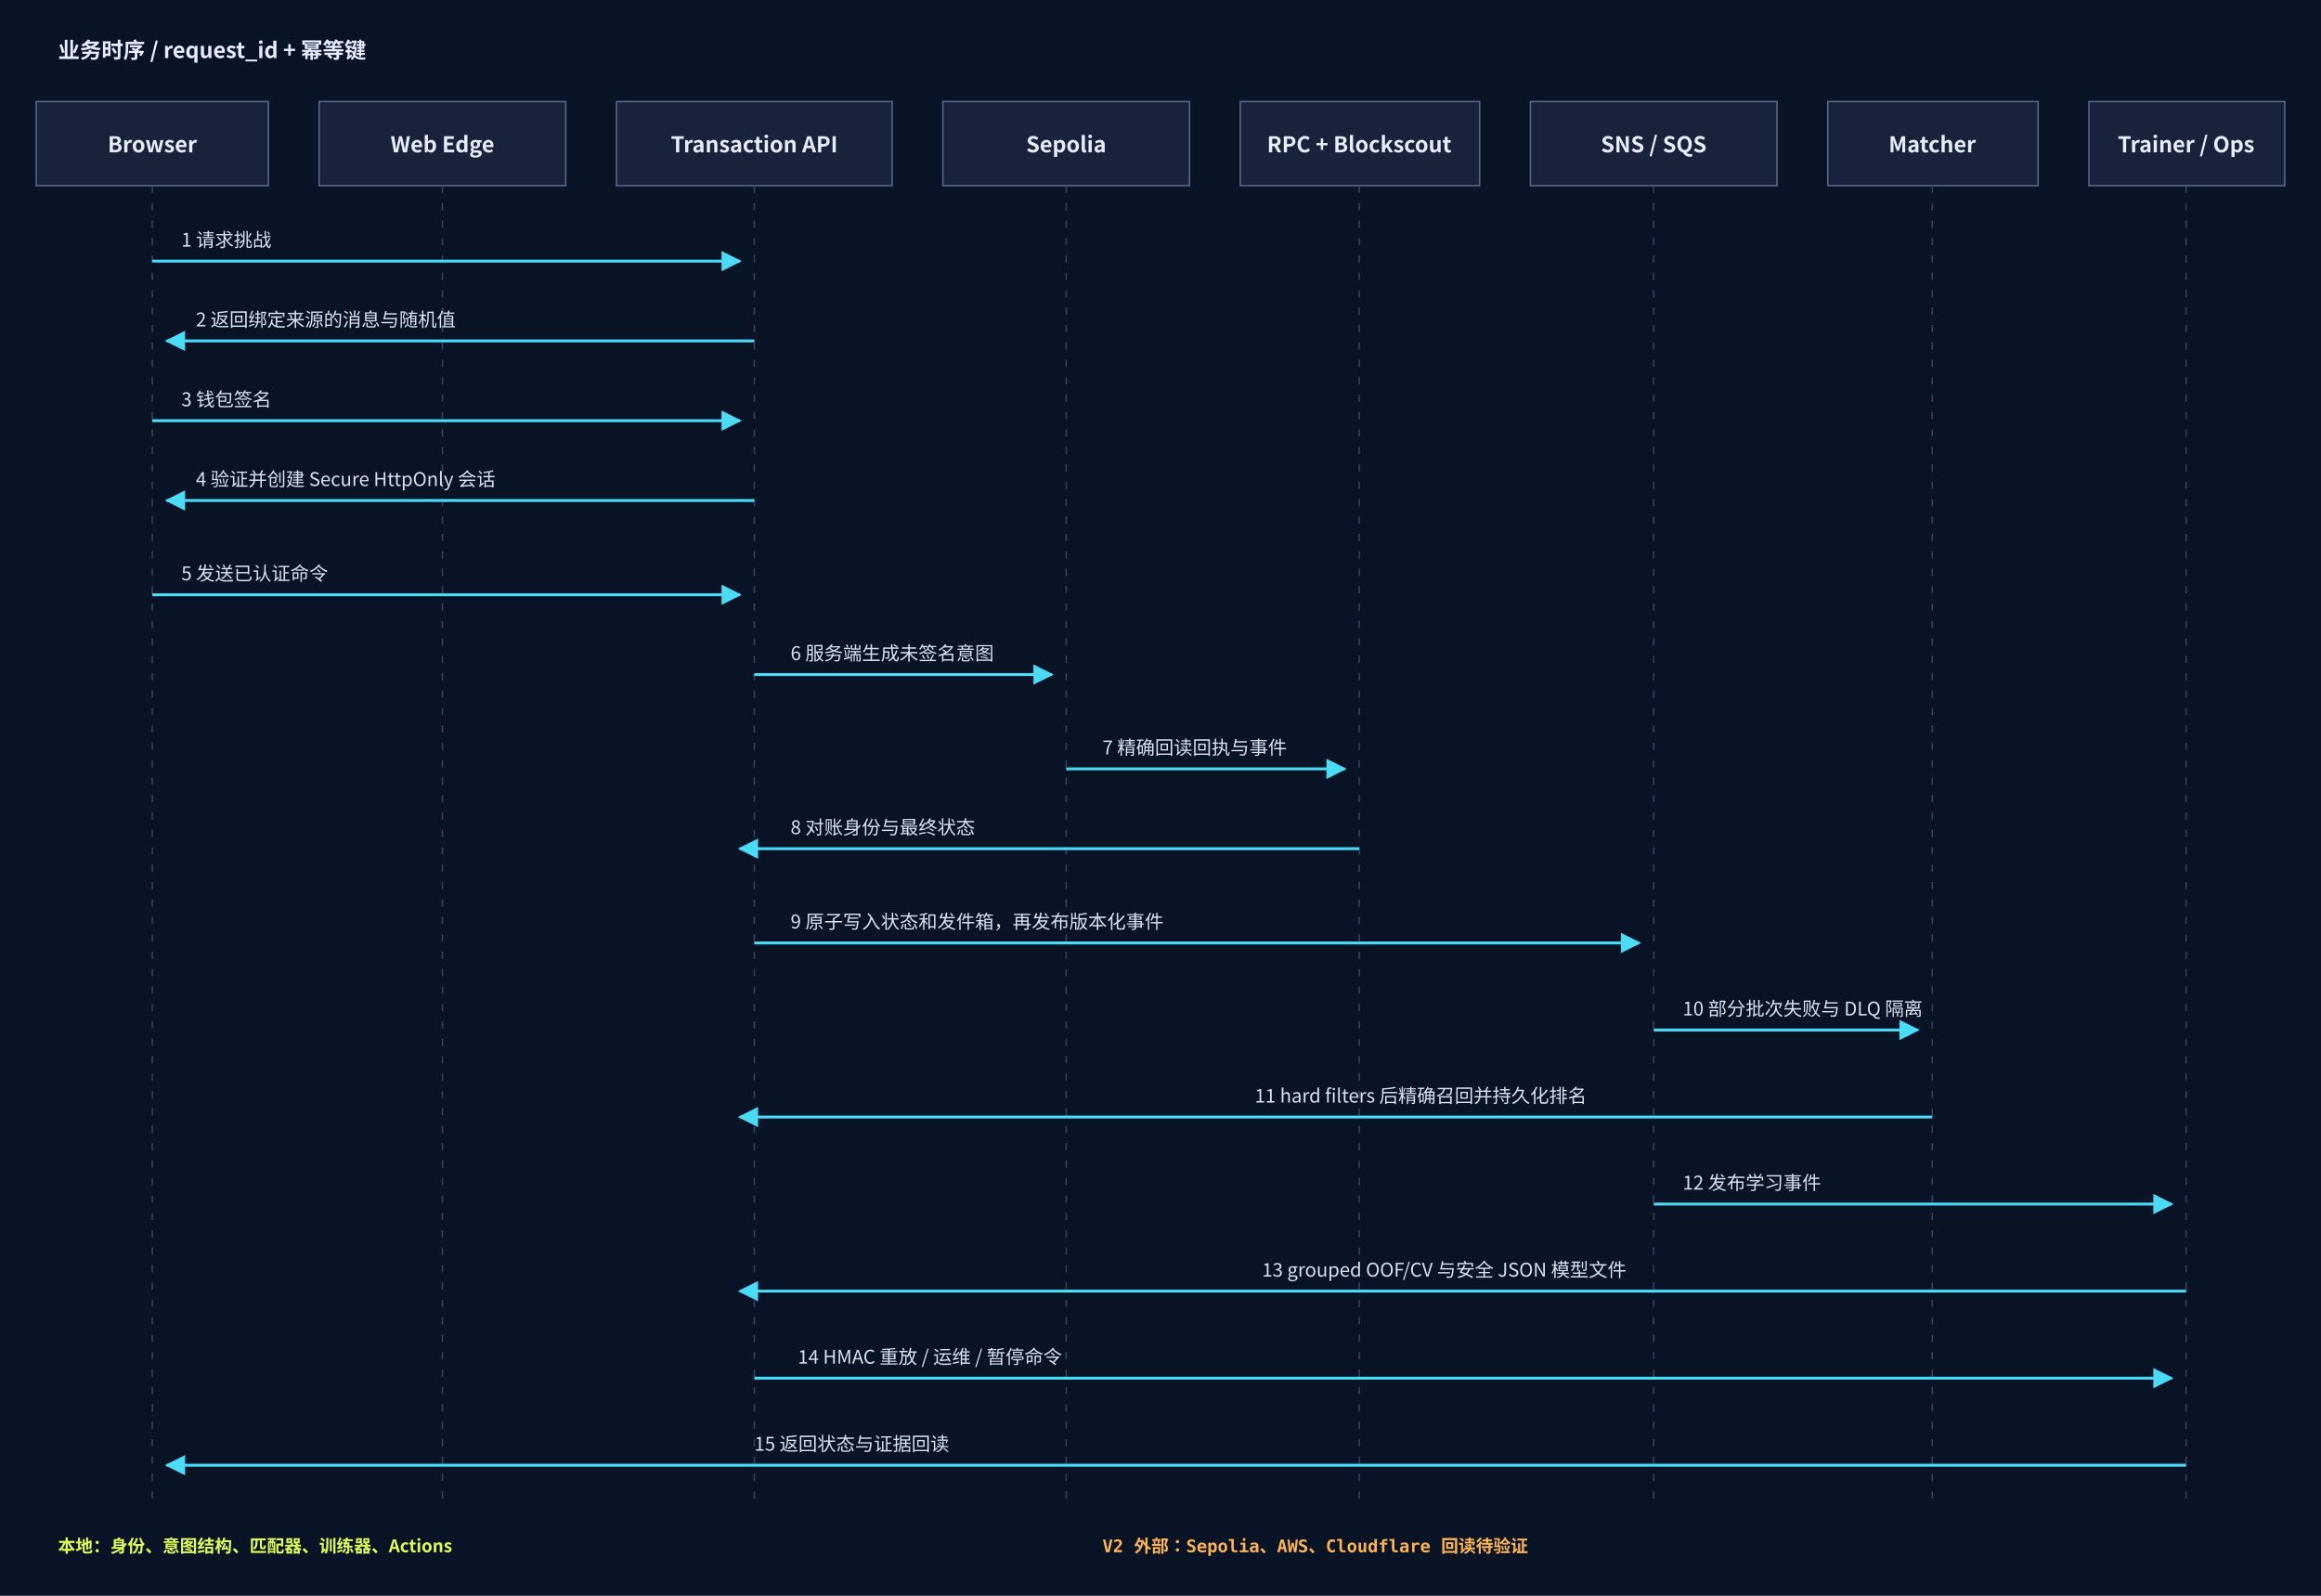
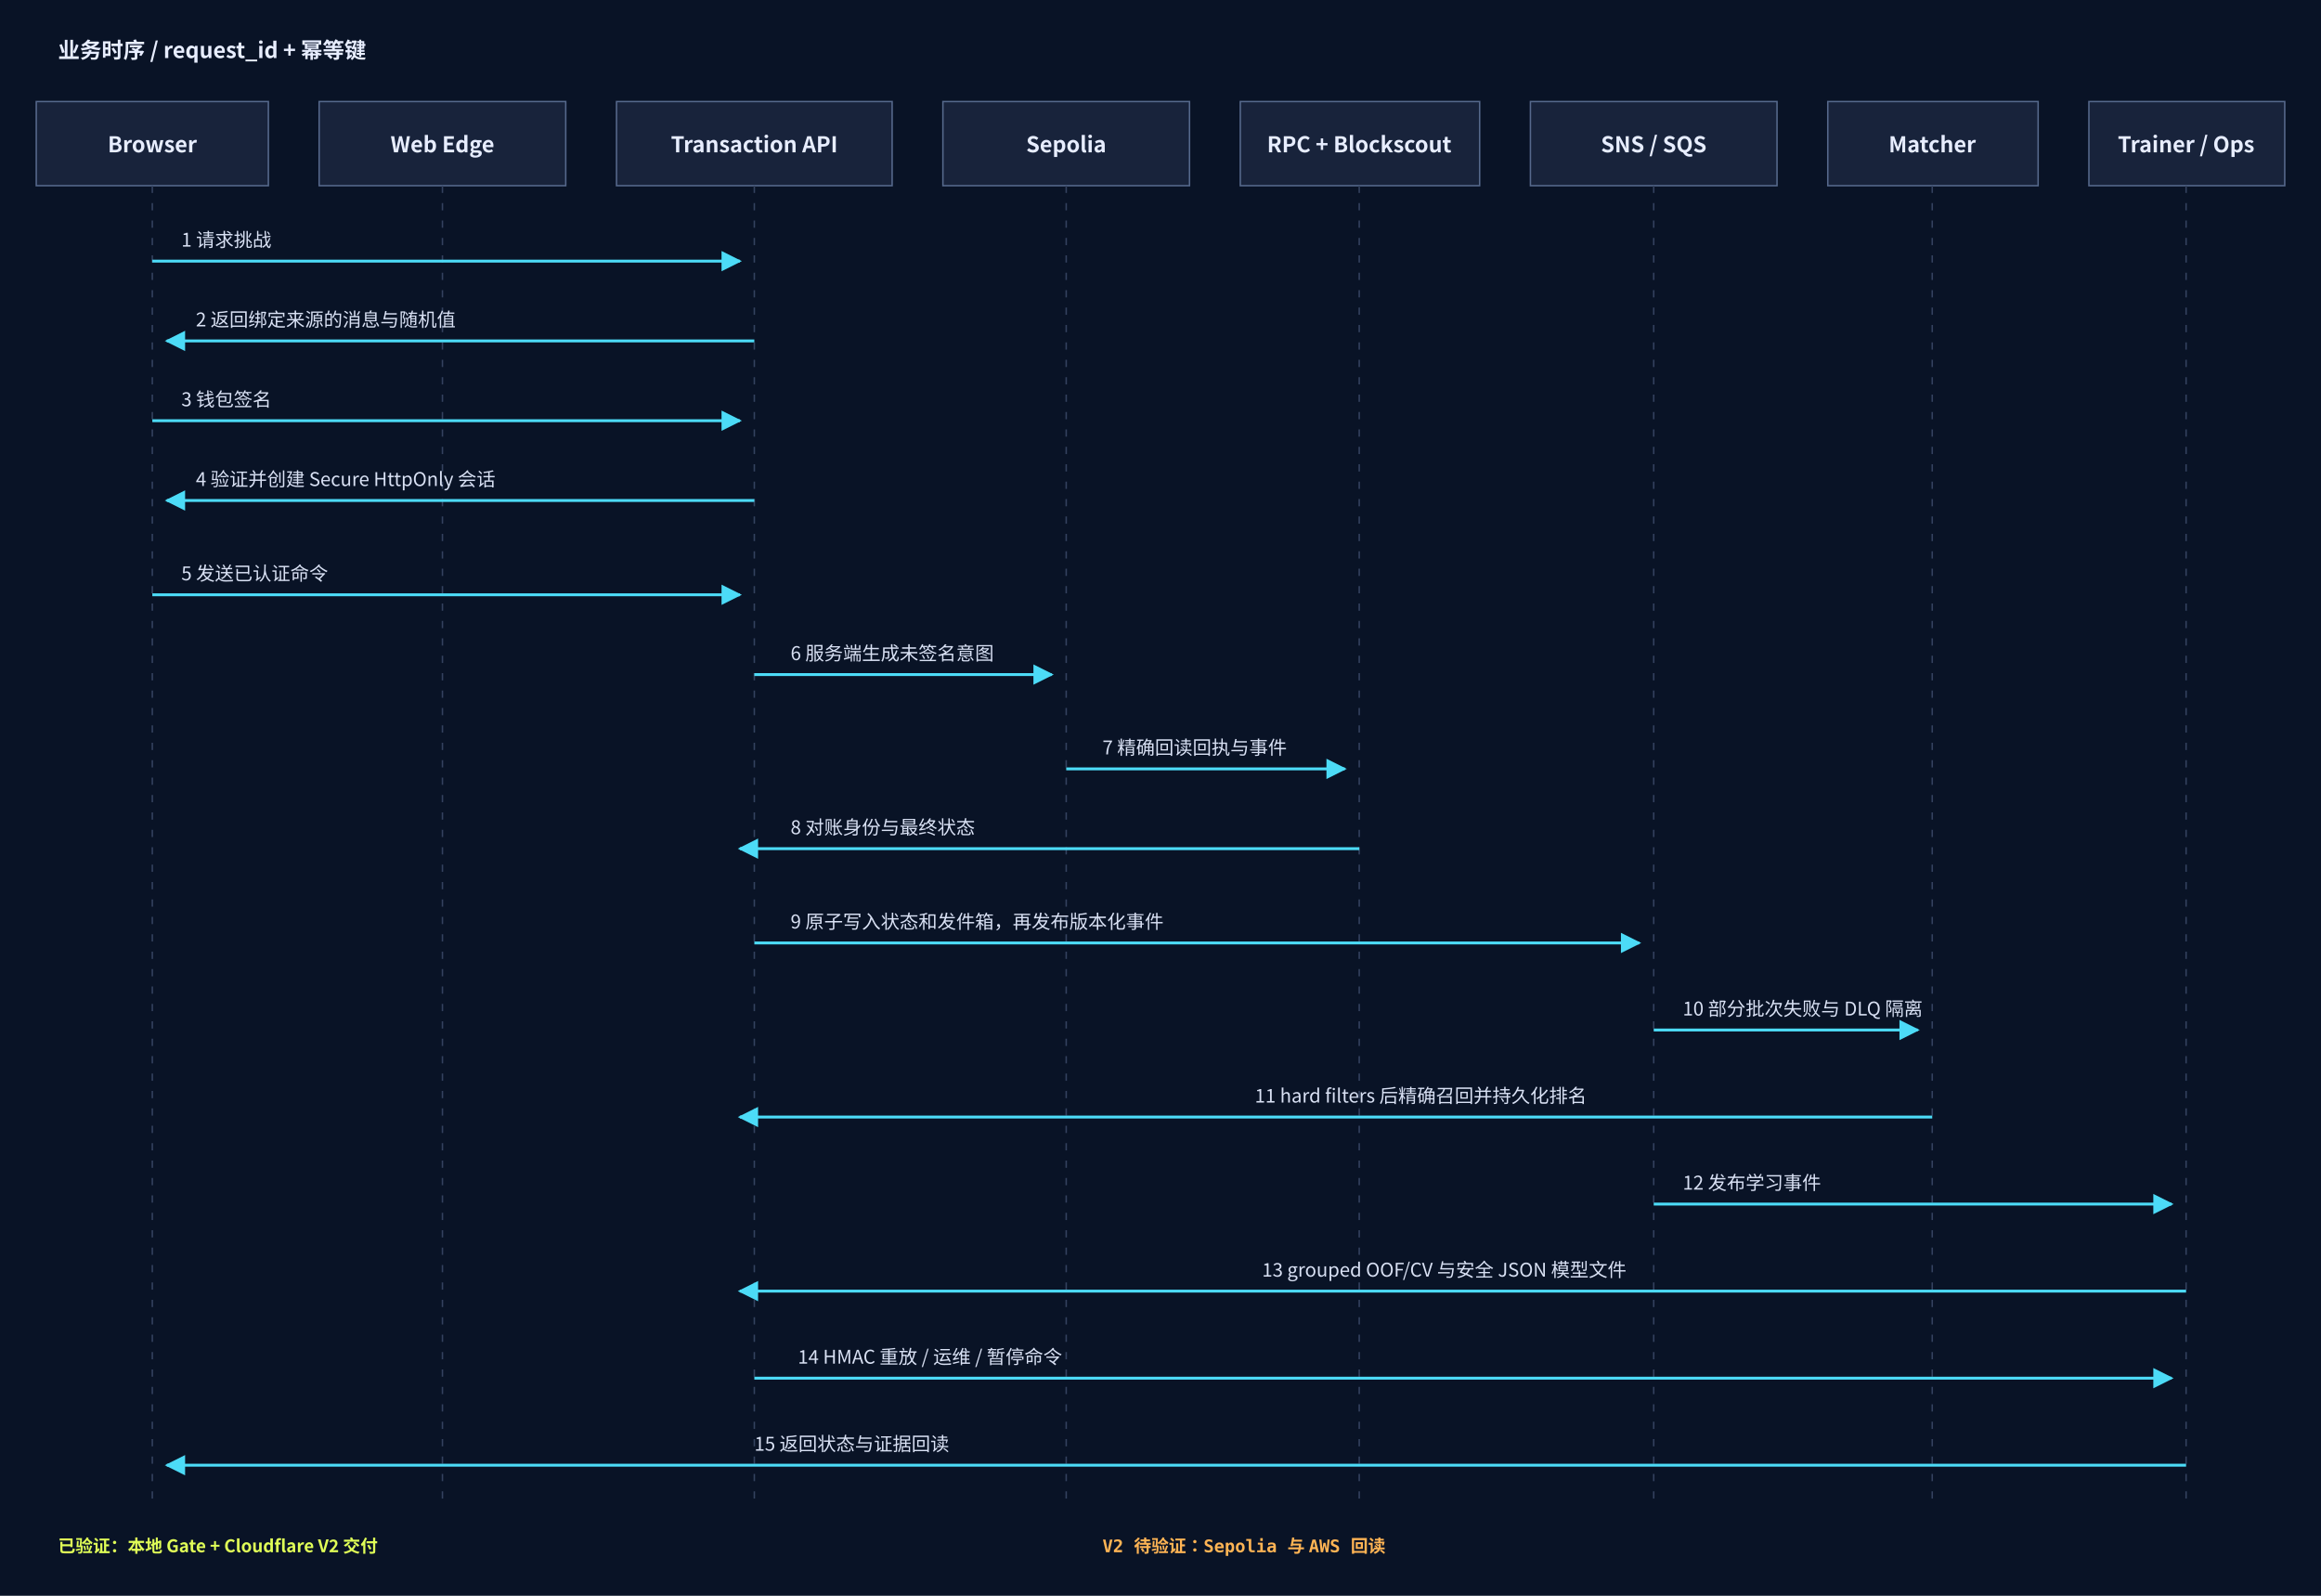
<svg xmlns="http://www.w3.org/2000/svg" width="1600" height="1100" viewBox="0 0 1600 1100" data-actors="browser|web-edge|transaction-api|sepolia|rpc-blockscout|sns-sqs|matcher|trainer-ops" data-lanes="browser|web-edge|transaction-api|sepolia|rpc-blockscout|sns-sqs|matcher|trainer-ops" role="img" aria-labelledby="title desc">
  <defs>
    <marker id="a" viewBox="0 0 10 10" refX="9" refY="5" markerWidth="7" markerHeight="7" orient="auto">
      <path d="M0 0 10 5 0 10z" fill="#4cdbf7" />
    </marker>
    <style>.h{fill:#18233b;stroke:#56698c}.n{fill:#e7edff;font:700 15px PingFang SC,Noto Sans CJK SC,sans-serif}.l{stroke:#34425f;stroke-dasharray:5 7}.a{stroke:#4cdbf7;stroke-width:2;marker-end:url(#a)}.x{fill:#d9e1f4;font:13px PingFang SC,Noto Sans CJK SC,sans-serif}.p{fill:#ffb454;font:700 12px monospace}.v{fill:#e0ff57;font:700 12px PingFang SC,Noto Sans CJK SC,sans-serif}</style>
  </defs>
  <rect width="1600" height="1100" fill="#091326" />
  <text x="40" y="40" class="n" font-size="28">业务时序 / request_id + 幂等键</text>
  <g text-anchor="middle">
    <g class="h">
      <rect x="25" y="70" width="160" height="58" />
      <rect x="220" y="70" width="170" height="58" />
      <rect x="425" y="70" width="190" height="58" />
      <rect x="650" y="70" width="170" height="58" />
      <rect x="855" y="70" width="165" height="58" />
      <rect x="1055" y="70" width="170" height="58" />
      <rect x="1260" y="70" width="145" height="58" />
      <rect x="1440" y="70" width="135" height="58" />
    </g>
    <g class="n">
      <text x="105" y="105">Browser</text>
      <text x="305" y="105">Web Edge</text>
      <text x="520" y="105">Transaction API</text>
      <text x="735" y="105">Sepolia</text>
      <text x="937" y="105">RPC + Blockscout</text>
      <text x="1140" y="105">SNS / SQS</text>
      <text x="1332" y="105">Matcher</text>
      <text x="1507" y="105">Trainer / Ops</text>
    </g>
  </g>
  <g class="l">
    <path d="M105 128V1040" />
    <path d="M305 128V1040" />
    <path d="M520 128V1040" />
    <path d="M735 128V1040" />
    <path d="M937 128V1040" />
    <path d="M1140 128V1040" />
    <path d="M1332 128V1040" />
    <path d="M1507 128V1040" />
  </g>
  <g class="a">
    <path d="M105 180H510" />
    <path d="M520 235H115" />
    <path d="M105 290H510" />
    <path d="M520 345H115" />
    <path d="M105 410H510" />
    <path d="M520 465H725" />
    <path d="M735 530H927" />
    <path d="M937 585H510" />
    <path d="M520 650H1130" />
    <path d="M1140 710H1322" />
    <path d="M1332 770H510" />
    <path d="M1140 830H1497" />
    <path d="M1507 890H510" />
    <path d="M520 950H1497" />
    <path d="M1507 1010H115" />
  </g>
  <g class="x">
    <text x="125" y="170">1 请求挑战</text>
    <text x="135" y="225">2 返回绑定来源的消息与随机值</text>
    <text x="125" y="280">3 钱包签名</text>
    <text x="135" y="335">4 验证并创建 Secure HttpOnly 会话</text>
    <text x="125" y="400">5 发送已认证命令</text>
    <text x="545" y="455">6 服务端生成未签名意图</text>
    <text x="760" y="520">7 精确回读回执与事件</text>
    <text x="545" y="575">8 对账身份与最终状态</text>
    <text x="545" y="640">9 原子写入状态和发件箱，再发布版本化事件</text>
    <text x="1160" y="700">10 部分批次失败与 DLQ 隔离</text>
    <text x="865" y="760">11 hard filters 后精确召回并持久化排名</text>
    <text x="1160" y="820">12 发布学习事件</text>
    <text x="870" y="880">13 grouped OOF/CV 与安全 JSON 模型文件</text>
    <text x="550" y="940">14 HMAC 重放 / 运维 / 暂停命令</text>
    <text x="520" y="1000">15 返回状态与证据回读</text>
  </g>
-   <text x="40" y="1070" class="v">本地：身份、意图结构、匹配器、训练器、Actions</text>
-   <text x="760" y="1070" class="p">V2 外部：Sepolia、AWS、Cloudflare 回读待验证</text>
+   <text x="40" y="1070" class="v">已验证：本地 Gate + Cloudflare V2 交付</text>
+   <text x="760" y="1070" class="p">V2 待验证：Sepolia 与 AWS 回读</text>
</svg>
